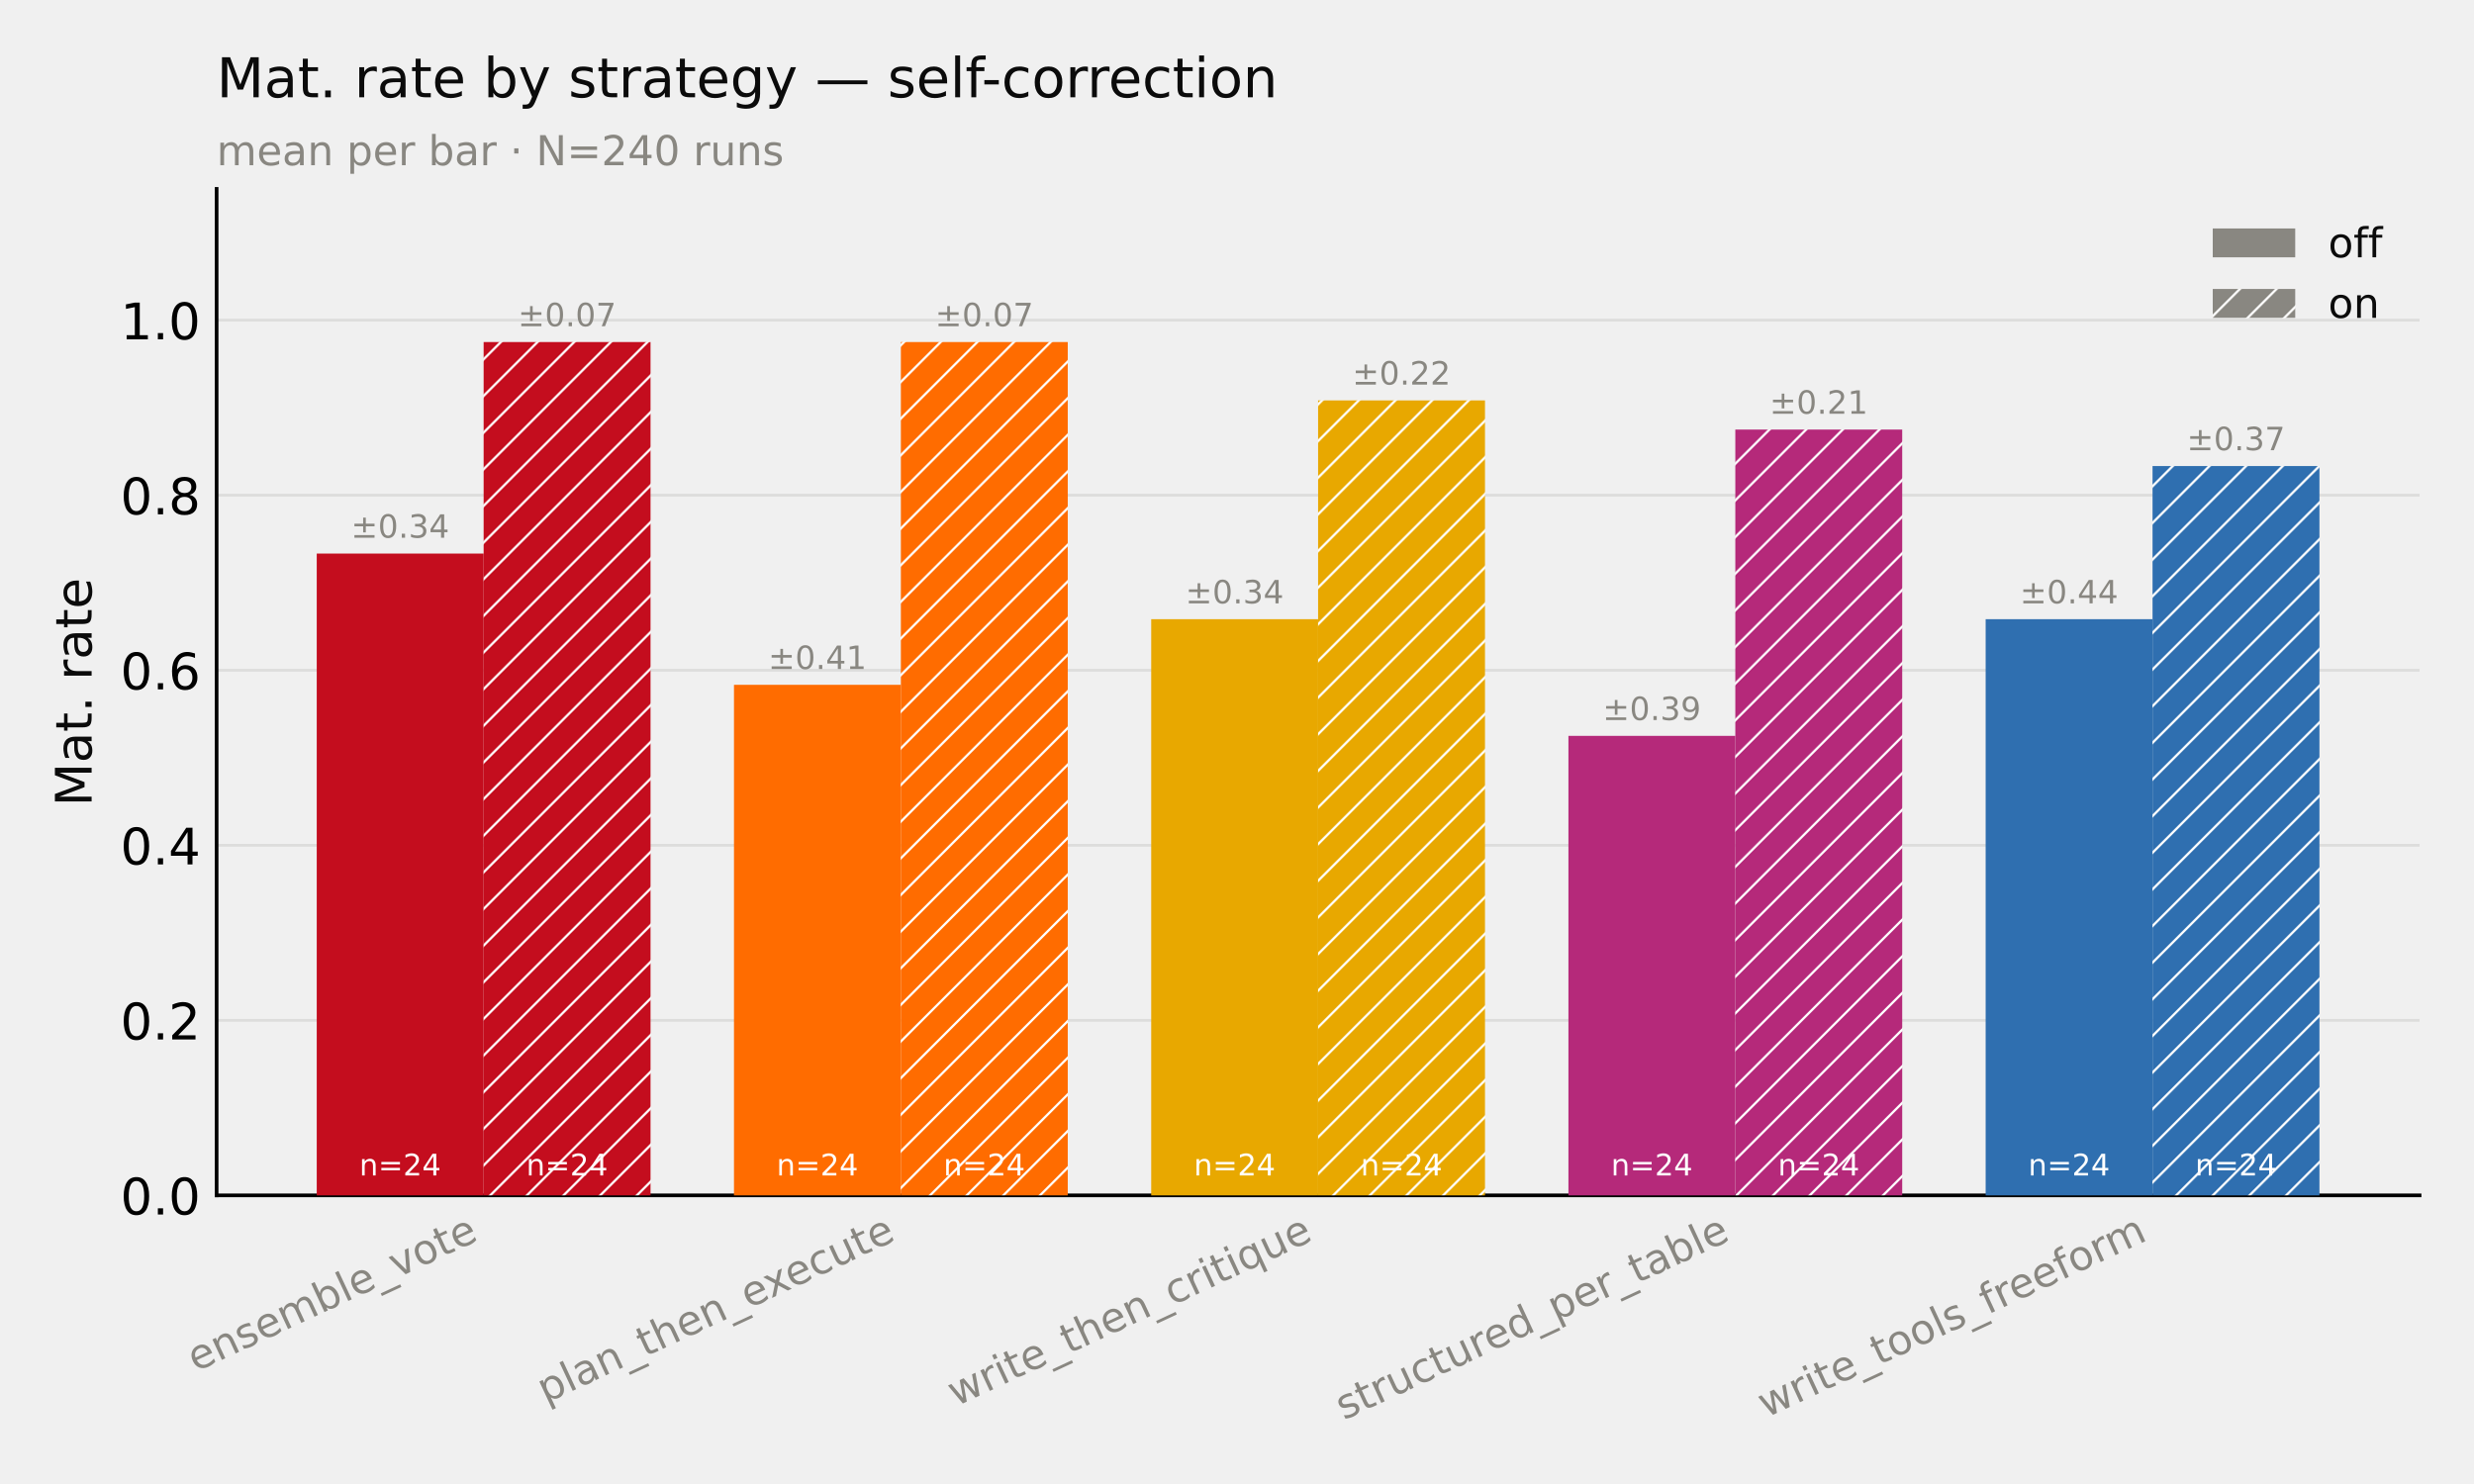
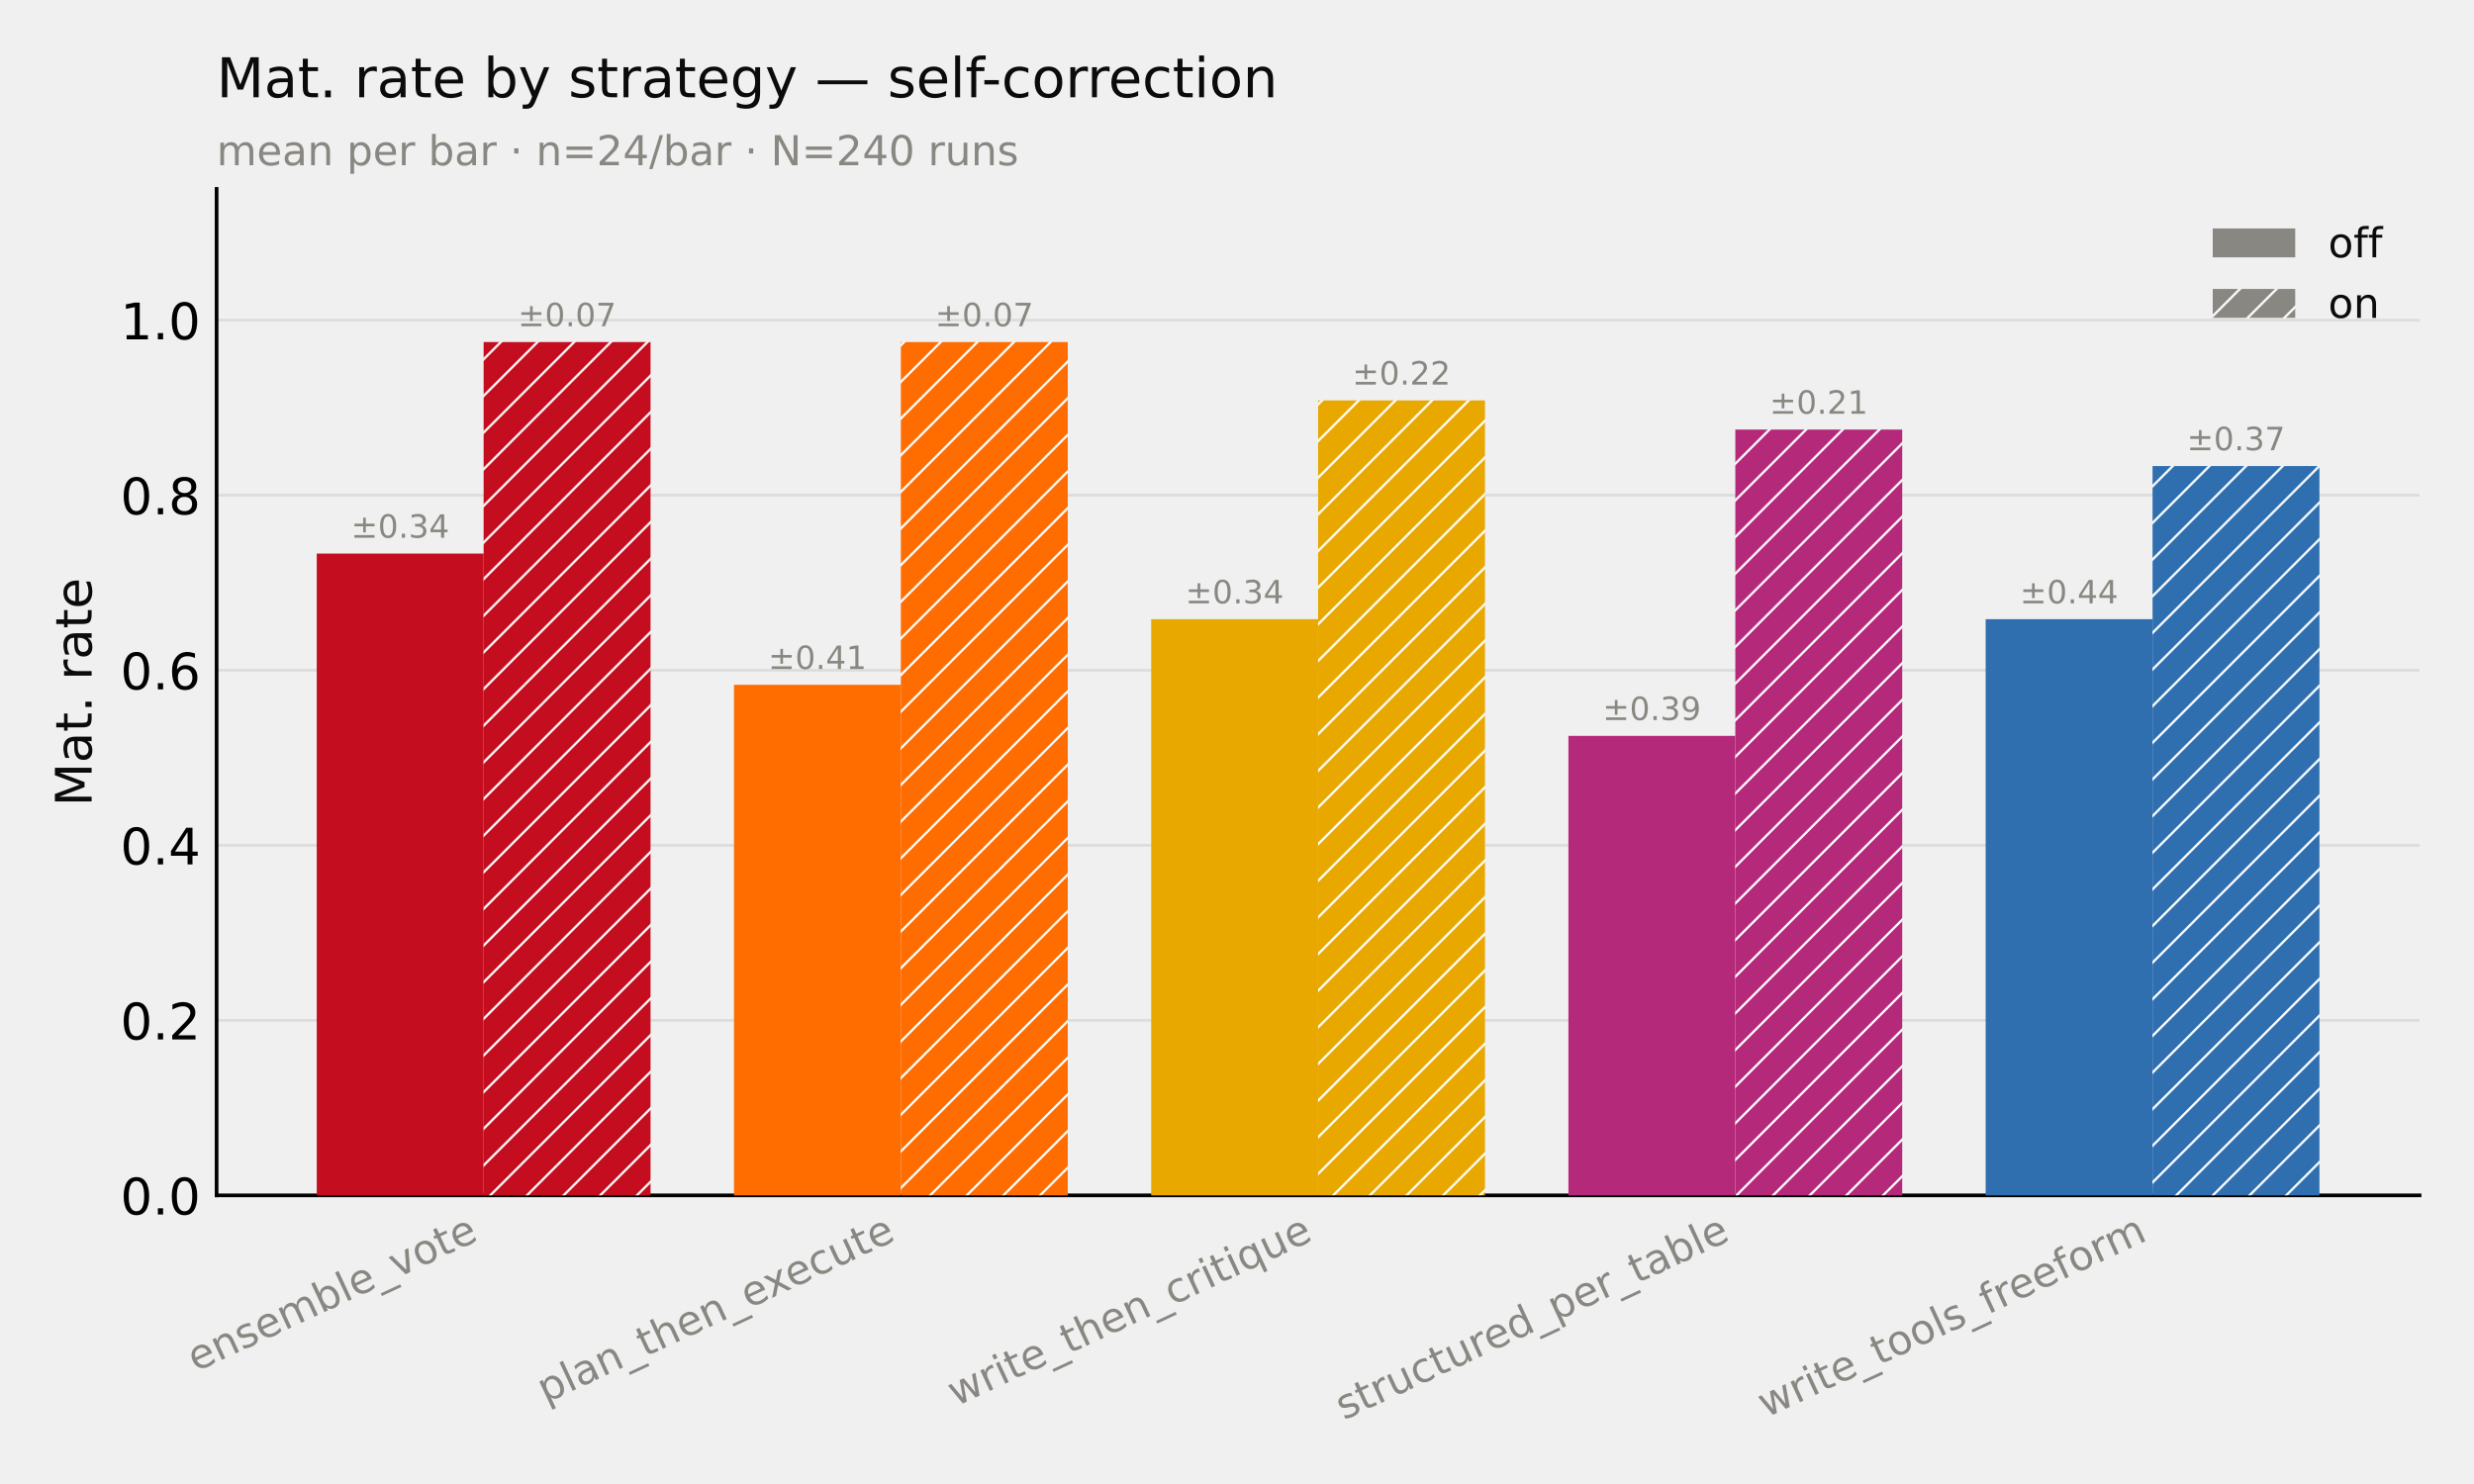
<svg xmlns="http://www.w3.org/2000/svg" width="540pt" height="324pt" viewBox="0 0 540 324" version="1.1">
  <defs>
    <style type="text/css">*{stroke-linejoin: round; stroke-linecap: butt}</style>
  </defs>
  <g id="figure_1">
    <g id="patch_1">
      <path d="M 0 324  L 540 324  L 540 0  L 0 0  L 0 324  z " style="fill: none" />
    </g>
    <g id="axes_1">
      <g id="patch_2">
        <path d="M 47.28 260.982  L 528.12 260.982  L 528.12 41.24  L 47.28 41.24  L 47.28 260.982  z " style="fill: none" />
      </g>
      <g id="matplotlib.axis_1">
        <g id="xtick_1">
          <g id="line2d_1" />
          <g id="text_1">
            <text style="font-size: 9px; font-family: 'DejaVu Sans', 'Bitstream Vera Sans', 'Computer Modern Sans Serif', 'Lucida Grande', 'Verdana', 'Geneva', 'Lucid', 'Arial', 'Helvetica', 'Avant Garde', sans-serif; fill: #898781" transform="translate(42.68812 299.5812) rotate(-25)">ensemble_vote</text>
          </g>
        </g>
        <g id="xtick_2">
          <g id="line2d_2" />
          <g id="text_2">
            <text style="font-size: 9px; font-family: 'DejaVu Sans', 'Bitstream Vera Sans', 'Computer Modern Sans Serif', 'Lucida Grande', 'Verdana', 'Geneva', 'Lucid', 'Arial', 'Helvetica', 'Avant Garde', sans-serif; fill: #898781" transform="translate(119.0716 306.4289) rotate(-25)">plan_then_execute</text>
          </g>
        </g>
        <g id="xtick_3">
          <g id="line2d_3" />
          <g id="text_3">
            <text style="font-size: 9px; font-family: 'DejaVu Sans', 'Bitstream Vera Sans', 'Computer Modern Sans Serif', 'Lucida Grande', 'Verdana', 'Geneva', 'Lucid', 'Arial', 'Helvetica', 'Avant Garde', sans-serif; fill: #898781" transform="translate(208.6499 307.1236) rotate(-25)">write_then_critique</text>
          </g>
        </g>
        <g id="xtick_4">
          <g id="line2d_4" />
          <g id="text_4">
            <text style="font-size: 9px; font-family: 'DejaVu Sans', 'Bitstream Vera Sans', 'Computer Modern Sans Serif', 'Lucida Grande', 'Verdana', 'Geneva', 'Lucid', 'Arial', 'Helvetica', 'Avant Garde', sans-serif; fill: #898781" transform="translate(293.3163 310.1088) rotate(-25)">structured_per_table</text>
          </g>
        </g>
        <g id="xtick_5">
          <g id="line2d_5" />
          <g id="text_5">
            <text style="font-size: 9px; font-family: 'DejaVu Sans', 'Bitstream Vera Sans', 'Computer Modern Sans Serif', 'Lucida Grande', 'Verdana', 'Geneva', 'Lucid', 'Arial', 'Helvetica', 'Avant Garde', sans-serif; fill: #898781" transform="translate(385.4843 309.5959) rotate(-25)">write_tools_freeform</text>
          </g>
        </g>
      </g>
      <g id="matplotlib.axis_2">
        <g id="ytick_1">
          <g id="line2d_6">
            <path d="M 47.28 260.982  L 528.12 260.982  " clip-path="url(#p8504a858bd)" style="fill: none; stroke: #898781; stroke-opacity: 0.18; stroke-width: 0.6; stroke-linecap: square" />
          </g>
          <g id="line2d_7" />
          <g id="text_6">
            <text style="font-size: 11px; font-family: 'DejaVu Sans', 'Bitstream Vera Sans', 'Computer Modern Sans Serif', 'Lucida Grande', 'Verdana', 'Geneva', 'Lucid', 'Arial', 'Helvetica', 'Avant Garde', sans-serif; text-anchor: end" x="43.78" y="265.161" transform="rotate(-0 43.78 265.1614)">0.0</text>
          </g>
        </g>
        <g id="ytick_2">
          <g id="line2d_8">
            <path d="M 47.28 222.766  L 528.12 222.766  " clip-path="url(#p8504a858bd)" style="fill: none; stroke: #898781; stroke-opacity: 0.18; stroke-width: 0.6; stroke-linecap: square" />
          </g>
          <g id="line2d_9" />
          <g id="text_7">
            <text style="font-size: 11px; font-family: 'DejaVu Sans', 'Bitstream Vera Sans', 'Computer Modern Sans Serif', 'Lucida Grande', 'Verdana', 'Geneva', 'Lucid', 'Arial', 'Helvetica', 'Avant Garde', sans-serif; text-anchor: end" x="43.78" y="226.945" transform="rotate(-0 43.78 226.9453)">0.2</text>
          </g>
        </g>
        <g id="ytick_3">
          <g id="line2d_10">
            <path d="M 47.28 184.55  L 528.12 184.55  " clip-path="url(#p8504a858bd)" style="fill: none; stroke: #898781; stroke-opacity: 0.18; stroke-width: 0.6; stroke-linecap: square" />
          </g>
          <g id="line2d_11" />
          <g id="text_8">
            <text style="font-size: 11px; font-family: 'DejaVu Sans', 'Bitstream Vera Sans', 'Computer Modern Sans Serif', 'Lucida Grande', 'Verdana', 'Geneva', 'Lucid', 'Arial', 'Helvetica', 'Avant Garde', sans-serif; text-anchor: end" x="43.78" y="188.729" transform="rotate(-0 43.78 188.7293)">0.4</text>
          </g>
        </g>
        <g id="ytick_4">
          <g id="line2d_12">
            <path d="M 47.28 146.334  L 528.12 146.334  " clip-path="url(#p8504a858bd)" style="fill: none; stroke: #898781; stroke-opacity: 0.18; stroke-width: 0.6; stroke-linecap: square" />
          </g>
          <g id="line2d_13" />
          <g id="text_9">
            <text style="font-size: 11px; font-family: 'DejaVu Sans', 'Bitstream Vera Sans', 'Computer Modern Sans Serif', 'Lucida Grande', 'Verdana', 'Geneva', 'Lucid', 'Arial', 'Helvetica', 'Avant Garde', sans-serif; text-anchor: end" x="43.78" y="150.513" transform="rotate(-0 43.78 150.5133)">0.6</text>
          </g>
        </g>
        <g id="ytick_5">
          <g id="line2d_14">
            <path d="M 47.28 108.118  L 528.12 108.118  " clip-path="url(#p8504a858bd)" style="fill: none; stroke: #898781; stroke-opacity: 0.18; stroke-width: 0.6; stroke-linecap: square" />
          </g>
          <g id="line2d_15" />
          <g id="text_10">
            <text style="font-size: 11px; font-family: 'DejaVu Sans', 'Bitstream Vera Sans', 'Computer Modern Sans Serif', 'Lucida Grande', 'Verdana', 'Geneva', 'Lucid', 'Arial', 'Helvetica', 'Avant Garde', sans-serif; text-anchor: end" x="43.78" y="112.297" transform="rotate(-0 43.78 112.2972)">0.8</text>
          </g>
        </g>
        <g id="ytick_6">
          <g id="line2d_16">
            <path d="M 47.28 69.902  L 528.12 69.902  " clip-path="url(#p8504a858bd)" style="fill: none; stroke: #898781; stroke-opacity: 0.18; stroke-width: 0.6; stroke-linecap: square" />
          </g>
          <g id="line2d_17" />
          <g id="text_11">
            <text style="font-size: 11px; font-family: 'DejaVu Sans', 'Bitstream Vera Sans', 'Computer Modern Sans Serif', 'Lucida Grande', 'Verdana', 'Geneva', 'Lucid', 'Arial', 'Helvetica', 'Avant Garde', sans-serif; text-anchor: end" x="43.78" y="74.081" transform="rotate(-0 43.78 74.08117)">1.0</text>
          </g>
        </g>
        <g id="text_12">
          <text style="font-size: 11px; font-family: 'DejaVu Sans', 'Bitstream Vera Sans', 'Computer Modern Sans Serif', 'Lucida Grande', 'Verdana', 'Geneva', 'Lucid', 'Arial', 'Helvetica', 'Avant Garde', sans-serif; text-anchor: middle; fill: #0b0b0b" x="19.999" y="151.111" transform="rotate(-90 19.99891 151.1111)">Mat. rate</text>
        </g>
      </g>
      <g id="patch_3">
        <path d="M 47.28 260.982  L 47.28 41.24  " style="fill: none; stroke: #000000; stroke-width: 0.8; stroke-linejoin: miter; stroke-linecap: square" />
      </g>
      <g id="patch_4">
        <path d="M 47.28 260.982  L 528.12 260.982  " style="fill: none; stroke: #000000; stroke-width: 0.8; stroke-linejoin: miter; stroke-linecap: square" />
      </g>
      <g id="patch_5">
        <path d="M 69.136 260.982  L 105.564 260.982  L 105.564 120.857  L 69.136 120.857  z " clip-path="url(#p8504a858bd)" style="fill: #c40d1e" />
      </g>
      <g id="patch_6">
        <path d="M 160.205 260.982  L 196.632 260.982  L 196.632 149.519  L 160.205 149.519  z " clip-path="url(#p8504a858bd)" style="fill: #ff6c00" />
      </g>
      <g id="patch_7">
        <path d="M 251.273 260.982  L 287.7 260.982  L 287.7 135.188  L 251.273 135.188  z " clip-path="url(#p8504a858bd)" style="fill: #e8a800" />
      </g>
      <g id="patch_8">
        <path d="M 342.341 260.982  L 378.768 260.982  L 378.768 160.665  L 342.341 160.665  z " clip-path="url(#p8504a858bd)" style="fill: #b5297a" />
      </g>
      <g id="patch_9">
        <path d="M 433.409 260.982  L 469.836 260.982  L 469.836 135.188  L 433.409 135.188  z " clip-path="url(#p8504a858bd)" style="fill: #2f6fb0" />
      </g>
      <g id="patch_10">
        <path d="M 105.564 260.982  L 141.991 260.982  L 141.991 74.679  L 105.564 74.679  z " clip-path="url(#p8504a858bd)" style="fill: url(#h277df16254)" />
      </g>
      <g id="patch_11">
        <path d="M 196.632 260.982  L 233.059 260.982  L 233.059 74.679  L 196.632 74.679  z " clip-path="url(#p8504a858bd)" style="fill: url(#hbbf7264951)" />
      </g>
      <g id="patch_12">
        <path d="M 287.7 260.982  L 324.127 260.982  L 324.127 87.418  L 287.7 87.418  z " clip-path="url(#p8504a858bd)" style="fill: url(#h9056159bc5)" />
      </g>
      <g id="patch_13">
        <path d="M 378.768 260.982  L 415.195 260.982  L 415.195 93.787  L 378.768 93.787  z " clip-path="url(#p8504a858bd)" style="fill: url(#h76284bb3d5)" />
      </g>
      <g id="patch_14">
        <path d="M 469.836 260.982  L 506.264 260.982  L 506.264 101.749  L 469.836 101.749  z " clip-path="url(#p8504a858bd)" style="fill: url(#hf8e7a1197f)" />
      </g>
      <g id="text_13">
        <text style="font-size: 7px; font-family: 'DejaVu Sans', 'Bitstream Vera Sans', 'Computer Modern Sans Serif', 'Lucida Grande', 'Verdana', 'Geneva', 'Lucid', 'Arial', 'Helvetica', 'Avant Garde', sans-serif; text-anchor: middle; fill: #898781" x="87.35" y="117.401" transform="rotate(-0 87.35 117.401)">±0.34</text>
      </g>
      <g id="text_14">
        <text style="font-size: 7px; font-family: 'DejaVu Sans', 'Bitstream Vera Sans', 'Computer Modern Sans Serif', 'Lucida Grande', 'Verdana', 'Geneva', 'Lucid', 'Arial', 'Helvetica', 'Avant Garde', sans-serif; text-anchor: middle; fill: #898781" x="178.418" y="146.063" transform="rotate(-0 178.4182 146.063)">±0.41</text>
      </g>
      <g id="text_15">
        <text style="font-size: 7px; font-family: 'DejaVu Sans', 'Bitstream Vera Sans', 'Computer Modern Sans Serif', 'Lucida Grande', 'Verdana', 'Geneva', 'Lucid', 'Arial', 'Helvetica', 'Avant Garde', sans-serif; text-anchor: middle; fill: #898781" x="269.486" y="131.732" transform="rotate(-0 269.4864 131.732)">±0.34</text>
      </g>
      <g id="text_16">
        <text style="font-size: 7px; font-family: 'DejaVu Sans', 'Bitstream Vera Sans', 'Computer Modern Sans Serif', 'Lucida Grande', 'Verdana', 'Geneva', 'Lucid', 'Arial', 'Helvetica', 'Avant Garde', sans-serif; text-anchor: middle; fill: #898781" x="360.555" y="157.209" transform="rotate(-0 360.5545 157.2093)">±0.39</text>
      </g>
      <g id="text_17">
        <text style="font-size: 7px; font-family: 'DejaVu Sans', 'Bitstream Vera Sans', 'Computer Modern Sans Serif', 'Lucida Grande', 'Verdana', 'Geneva', 'Lucid', 'Arial', 'Helvetica', 'Avant Garde', sans-serif; text-anchor: middle; fill: #898781" x="451.623" y="131.732" transform="rotate(-0 451.6227 131.732)">±0.44</text>
      </g>
      <g id="text_18">
        <text style="font-size: 7px; font-family: 'DejaVu Sans', 'Bitstream Vera Sans', 'Computer Modern Sans Serif', 'Lucida Grande', 'Verdana', 'Geneva', 'Lucid', 'Arial', 'Helvetica', 'Avant Garde', sans-serif; text-anchor: middle; fill: #898781" x="123.777" y="71.223" transform="rotate(-0 123.7773 71.22325)">±0.07</text>
      </g>
      <g id="text_19">
        <text style="font-size: 7px; font-family: 'DejaVu Sans', 'Bitstream Vera Sans', 'Computer Modern Sans Serif', 'Lucida Grande', 'Verdana', 'Geneva', 'Lucid', 'Arial', 'Helvetica', 'Avant Garde', sans-serif; text-anchor: middle; fill: #898781" x="214.845" y="71.223" transform="rotate(-0 214.8455 71.22325)">±0.07</text>
      </g>
      <g id="text_20">
        <text style="font-size: 7px; font-family: 'DejaVu Sans', 'Bitstream Vera Sans', 'Computer Modern Sans Serif', 'Lucida Grande', 'Verdana', 'Geneva', 'Lucid', 'Arial', 'Helvetica', 'Avant Garde', sans-serif; text-anchor: middle; fill: #898781" x="305.914" y="83.962" transform="rotate(-0 305.9136 83.96193)">±0.22</text>
      </g>
      <g id="text_21">
        <text style="font-size: 7px; font-family: 'DejaVu Sans', 'Bitstream Vera Sans', 'Computer Modern Sans Serif', 'Lucida Grande', 'Verdana', 'Geneva', 'Lucid', 'Arial', 'Helvetica', 'Avant Garde', sans-serif; text-anchor: middle; fill: #898781" x="396.982" y="90.331" transform="rotate(-0 396.9818 90.33127)">±0.21</text>
      </g>
      <g id="text_22">
        <text style="font-size: 7px; font-family: 'DejaVu Sans', 'Bitstream Vera Sans', 'Computer Modern Sans Serif', 'Lucida Grande', 'Verdana', 'Geneva', 'Lucid', 'Arial', 'Helvetica', 'Avant Garde', sans-serif; text-anchor: middle; fill: #898781" x="488.05" y="98.293" transform="rotate(-0 488.05 98.29295)">±0.37</text>
      </g>
      <g id="text_23">
-         <text style="font-size: 9px; font-family: 'DejaVu Sans', 'Bitstream Vera Sans', 'Computer Modern Sans Serif', 'Lucida Grande', 'Verdana', 'Geneva', 'Lucid', 'Arial', 'Helvetica', 'Avant Garde', sans-serif; text-anchor: start; fill: #898781" x="47.28" y="36.072" transform="rotate(-0 47.28 36.07215)">mean per bar · N=240 runs</text>
+         <text style="font-size: 9px; font-family: 'DejaVu Sans', 'Bitstream Vera Sans', 'Computer Modern Sans Serif', 'Lucida Grande', 'Verdana', 'Geneva', 'Lucid', 'Arial', 'Helvetica', 'Avant Garde', sans-serif; text-anchor: start; fill: #898781" x="47.28" y="36.072" transform="rotate(-0 47.28 36.07215)">mean per bar · n=24/bar · N=240 runs</text>
      </g>
      <g id="text_24">
        <text style="font-size: 12px; font-family: 'DejaVu Sans', 'Bitstream Vera Sans', 'Computer Modern Sans Serif', 'Lucida Grande', 'Verdana', 'Geneva', 'Lucid', 'Arial', 'Helvetica', 'Avant Garde', sans-serif; text-anchor: start; fill: #0b0b0b" x="47.28" y="21.24" transform="rotate(-0 47.28 21.24)">Mat. rate by strategy — self-correction</text>
-       </g>
-       <g id="text_25">
-         <text style="font-size: 6.5px; font-family: 'DejaVu Sans', 'Bitstream Vera Sans', 'Computer Modern Sans Serif', 'Lucida Grande', 'Verdana', 'Geneva', 'Lucid', 'Arial', 'Helvetica', 'Avant Garde', sans-serif; text-anchor: middle; fill: #ffffff" x="87.35" y="256.63" transform="rotate(-0 87.35 256.6304)">n=24</text>
-       </g>
-       <g id="text_26">
-         <text style="font-size: 6.5px; font-family: 'DejaVu Sans', 'Bitstream Vera Sans', 'Computer Modern Sans Serif', 'Lucida Grande', 'Verdana', 'Geneva', 'Lucid', 'Arial', 'Helvetica', 'Avant Garde', sans-serif; text-anchor: middle; fill: #ffffff" x="178.418" y="256.63" transform="rotate(-0 178.4182 256.6304)">n=24</text>
-       </g>
-       <g id="text_27">
-         <text style="font-size: 6.5px; font-family: 'DejaVu Sans', 'Bitstream Vera Sans', 'Computer Modern Sans Serif', 'Lucida Grande', 'Verdana', 'Geneva', 'Lucid', 'Arial', 'Helvetica', 'Avant Garde', sans-serif; text-anchor: middle; fill: #ffffff" x="269.486" y="256.63" transform="rotate(-0 269.4864 256.6304)">n=24</text>
-       </g>
-       <g id="text_28">
-         <text style="font-size: 6.5px; font-family: 'DejaVu Sans', 'Bitstream Vera Sans', 'Computer Modern Sans Serif', 'Lucida Grande', 'Verdana', 'Geneva', 'Lucid', 'Arial', 'Helvetica', 'Avant Garde', sans-serif; text-anchor: middle; fill: #ffffff" x="360.555" y="256.63" transform="rotate(-0 360.5545 256.6304)">n=24</text>
-       </g>
-       <g id="text_29">
-         <text style="font-size: 6.5px; font-family: 'DejaVu Sans', 'Bitstream Vera Sans', 'Computer Modern Sans Serif', 'Lucida Grande', 'Verdana', 'Geneva', 'Lucid', 'Arial', 'Helvetica', 'Avant Garde', sans-serif; text-anchor: middle; fill: #ffffff" x="451.623" y="256.63" transform="rotate(-0 451.6227 256.6304)">n=24</text>
-       </g>
-       <g id="text_30">
-         <text style="font-size: 6.5px; font-family: 'DejaVu Sans', 'Bitstream Vera Sans', 'Computer Modern Sans Serif', 'Lucida Grande', 'Verdana', 'Geneva', 'Lucid', 'Arial', 'Helvetica', 'Avant Garde', sans-serif; text-anchor: middle; fill: #ffffff" x="123.777" y="256.63" transform="rotate(-0 123.7773 256.6304)">n=24</text>
-       </g>
-       <g id="text_31">
-         <text style="font-size: 6.5px; font-family: 'DejaVu Sans', 'Bitstream Vera Sans', 'Computer Modern Sans Serif', 'Lucida Grande', 'Verdana', 'Geneva', 'Lucid', 'Arial', 'Helvetica', 'Avant Garde', sans-serif; text-anchor: middle; fill: #ffffff" x="214.845" y="256.63" transform="rotate(-0 214.8455 256.6304)">n=24</text>
-       </g>
-       <g id="text_32">
-         <text style="font-size: 6.5px; font-family: 'DejaVu Sans', 'Bitstream Vera Sans', 'Computer Modern Sans Serif', 'Lucida Grande', 'Verdana', 'Geneva', 'Lucid', 'Arial', 'Helvetica', 'Avant Garde', sans-serif; text-anchor: middle; fill: #ffffff" x="305.914" y="256.63" transform="rotate(-0 305.9136 256.6304)">n=24</text>
-       </g>
-       <g id="text_33">
-         <text style="font-size: 6.5px; font-family: 'DejaVu Sans', 'Bitstream Vera Sans', 'Computer Modern Sans Serif', 'Lucida Grande', 'Verdana', 'Geneva', 'Lucid', 'Arial', 'Helvetica', 'Avant Garde', sans-serif; text-anchor: middle; fill: #ffffff" x="396.982" y="256.63" transform="rotate(-0 396.9818 256.6304)">n=24</text>
-       </g>
-       <g id="text_34">
-         <text style="font-size: 6.5px; font-family: 'DejaVu Sans', 'Bitstream Vera Sans', 'Computer Modern Sans Serif', 'Lucida Grande', 'Verdana', 'Geneva', 'Lucid', 'Arial', 'Helvetica', 'Avant Garde', sans-serif; text-anchor: middle; fill: #ffffff" x="488.05" y="256.63" transform="rotate(-0 488.05 256.6304)">n=24</text>
      </g>
      <g id="legend_1">
        <g id="patch_15">
          <path d="M 482.977 56.179  L 500.977 56.179  L 500.977 49.879  L 482.977 49.879  z " style="fill: #898781" />
        </g>
-         <g id="text_35">
+         <g id="text_25">
          <text style="font-size: 9px; font-family: 'DejaVu Sans', 'Bitstream Vera Sans', 'Computer Modern Sans Serif', 'Lucida Grande', 'Verdana', 'Geneva', 'Lucid', 'Arial', 'Helvetica', 'Avant Garde', sans-serif; text-anchor: start; fill: #0b0b0b" x="508.177" y="56.179" transform="rotate(-0 508.1766 56.17859)">off</text>
        </g>
        <g id="patch_16">
          <path d="M 482.977 69.389  L 500.977 69.389  L 500.977 63.089  L 482.977 63.089  z " style="fill: url(#h33c02eef4f)" />
        </g>
-         <g id="text_36">
+         <g id="text_26">
          <text style="font-size: 9px; font-family: 'DejaVu Sans', 'Bitstream Vera Sans', 'Computer Modern Sans Serif', 'Lucida Grande', 'Verdana', 'Geneva', 'Lucid', 'Arial', 'Helvetica', 'Avant Garde', sans-serif; text-anchor: start; fill: #0b0b0b" x="508.177" y="69.389" transform="rotate(-0 508.1766 69.38891)">on</text>
        </g>
      </g>
    </g>
  </g>
  <defs>
    <clipPath id="p8504a858bd">
      <rect x="47.28" y="41.24" width="480.84" height="219.742" />
    </clipPath>
  </defs>
  <defs>
    <pattern id="h277df16254" patternUnits="userSpaceOnUse" x="0" y="0" width="72" height="72">
      <rect x="0" y="0" width="73" height="73" fill="#c40d1e" />
      <path d="M -36 36  L 36 -36  M -32 40  L 40 -32  M -28 44  L 44 -28  M -24 48  L 48 -24  M -20 52  L 52 -20  M -16 56  L 56 -16  M -12 60  L 60 -12  M -8 64  L 64 -8  M -4 68  L 68 -4  M 0 72  L 72 0  M 4 76  L 76 4  M 8 80  L 80 8  M 12 84  L 84 12  M 16 88  L 88 16  M 20 92  L 92 20  M 24 96  L 96 24  M 28 100  L 100 28  M 32 104  L 104 32  M 36 108  L 108 36  " style="fill: #ffffff; stroke: #ffffff; stroke-width: 0.5; stroke-linecap: butt; stroke-linejoin: miter" />
    </pattern>
    <pattern id="hbbf7264951" patternUnits="userSpaceOnUse" x="0" y="0" width="72" height="72">
      <rect x="0" y="0" width="73" height="73" fill="#ff6c00" />
      <path d="M -36 36  L 36 -36  M -32 40  L 40 -32  M -28 44  L 44 -28  M -24 48  L 48 -24  M -20 52  L 52 -20  M -16 56  L 56 -16  M -12 60  L 60 -12  M -8 64  L 64 -8  M -4 68  L 68 -4  M 0 72  L 72 0  M 4 76  L 76 4  M 8 80  L 80 8  M 12 84  L 84 12  M 16 88  L 88 16  M 20 92  L 92 20  M 24 96  L 96 24  M 28 100  L 100 28  M 32 104  L 104 32  M 36 108  L 108 36  " style="fill: #ffffff; stroke: #ffffff; stroke-width: 0.5; stroke-linecap: butt; stroke-linejoin: miter" />
    </pattern>
    <pattern id="h9056159bc5" patternUnits="userSpaceOnUse" x="0" y="0" width="72" height="72">
      <rect x="0" y="0" width="73" height="73" fill="#e8a800" />
      <path d="M -36 36  L 36 -36  M -32 40  L 40 -32  M -28 44  L 44 -28  M -24 48  L 48 -24  M -20 52  L 52 -20  M -16 56  L 56 -16  M -12 60  L 60 -12  M -8 64  L 64 -8  M -4 68  L 68 -4  M 0 72  L 72 0  M 4 76  L 76 4  M 8 80  L 80 8  M 12 84  L 84 12  M 16 88  L 88 16  M 20 92  L 92 20  M 24 96  L 96 24  M 28 100  L 100 28  M 32 104  L 104 32  M 36 108  L 108 36  " style="fill: #ffffff; stroke: #ffffff; stroke-width: 0.5; stroke-linecap: butt; stroke-linejoin: miter" />
    </pattern>
    <pattern id="h76284bb3d5" patternUnits="userSpaceOnUse" x="0" y="0" width="72" height="72">
      <rect x="0" y="0" width="73" height="73" fill="#b5297a" />
      <path d="M -36 36  L 36 -36  M -32 40  L 40 -32  M -28 44  L 44 -28  M -24 48  L 48 -24  M -20 52  L 52 -20  M -16 56  L 56 -16  M -12 60  L 60 -12  M -8 64  L 64 -8  M -4 68  L 68 -4  M 0 72  L 72 0  M 4 76  L 76 4  M 8 80  L 80 8  M 12 84  L 84 12  M 16 88  L 88 16  M 20 92  L 92 20  M 24 96  L 96 24  M 28 100  L 100 28  M 32 104  L 104 32  M 36 108  L 108 36  " style="fill: #ffffff; stroke: #ffffff; stroke-width: 0.5; stroke-linecap: butt; stroke-linejoin: miter" />
    </pattern>
    <pattern id="hf8e7a1197f" patternUnits="userSpaceOnUse" x="0" y="0" width="72" height="72">
      <rect x="0" y="0" width="73" height="73" fill="#2f6fb0" />
      <path d="M -36 36  L 36 -36  M -32 40  L 40 -32  M -28 44  L 44 -28  M -24 48  L 48 -24  M -20 52  L 52 -20  M -16 56  L 56 -16  M -12 60  L 60 -12  M -8 64  L 64 -8  M -4 68  L 68 -4  M 0 72  L 72 0  M 4 76  L 76 4  M 8 80  L 80 8  M 12 84  L 84 12  M 16 88  L 88 16  M 20 92  L 92 20  M 24 96  L 96 24  M 28 100  L 100 28  M 32 104  L 104 32  M 36 108  L 108 36  " style="fill: #ffffff; stroke: #ffffff; stroke-width: 0.5; stroke-linecap: butt; stroke-linejoin: miter" />
    </pattern>
    <pattern id="h33c02eef4f" patternUnits="userSpaceOnUse" x="0" y="0" width="72" height="72">
      <rect x="0" y="0" width="73" height="73" fill="#898781" />
      <path d="M -36 36  L 36 -36  M -32 40  L 40 -32  M -28 44  L 44 -28  M -24 48  L 48 -24  M -20 52  L 52 -20  M -16 56  L 56 -16  M -12 60  L 60 -12  M -8 64  L 64 -8  M -4 68  L 68 -4  M 0 72  L 72 0  M 4 76  L 76 4  M 8 80  L 80 8  M 12 84  L 84 12  M 16 88  L 88 16  M 20 92  L 92 20  M 24 96  L 96 24  M 28 100  L 100 28  M 32 104  L 104 32  M 36 108  L 108 36  " style="fill: #ffffff; stroke: #ffffff; stroke-width: 0.5; stroke-linecap: butt; stroke-linejoin: miter" />
    </pattern>
  </defs>
</svg>
